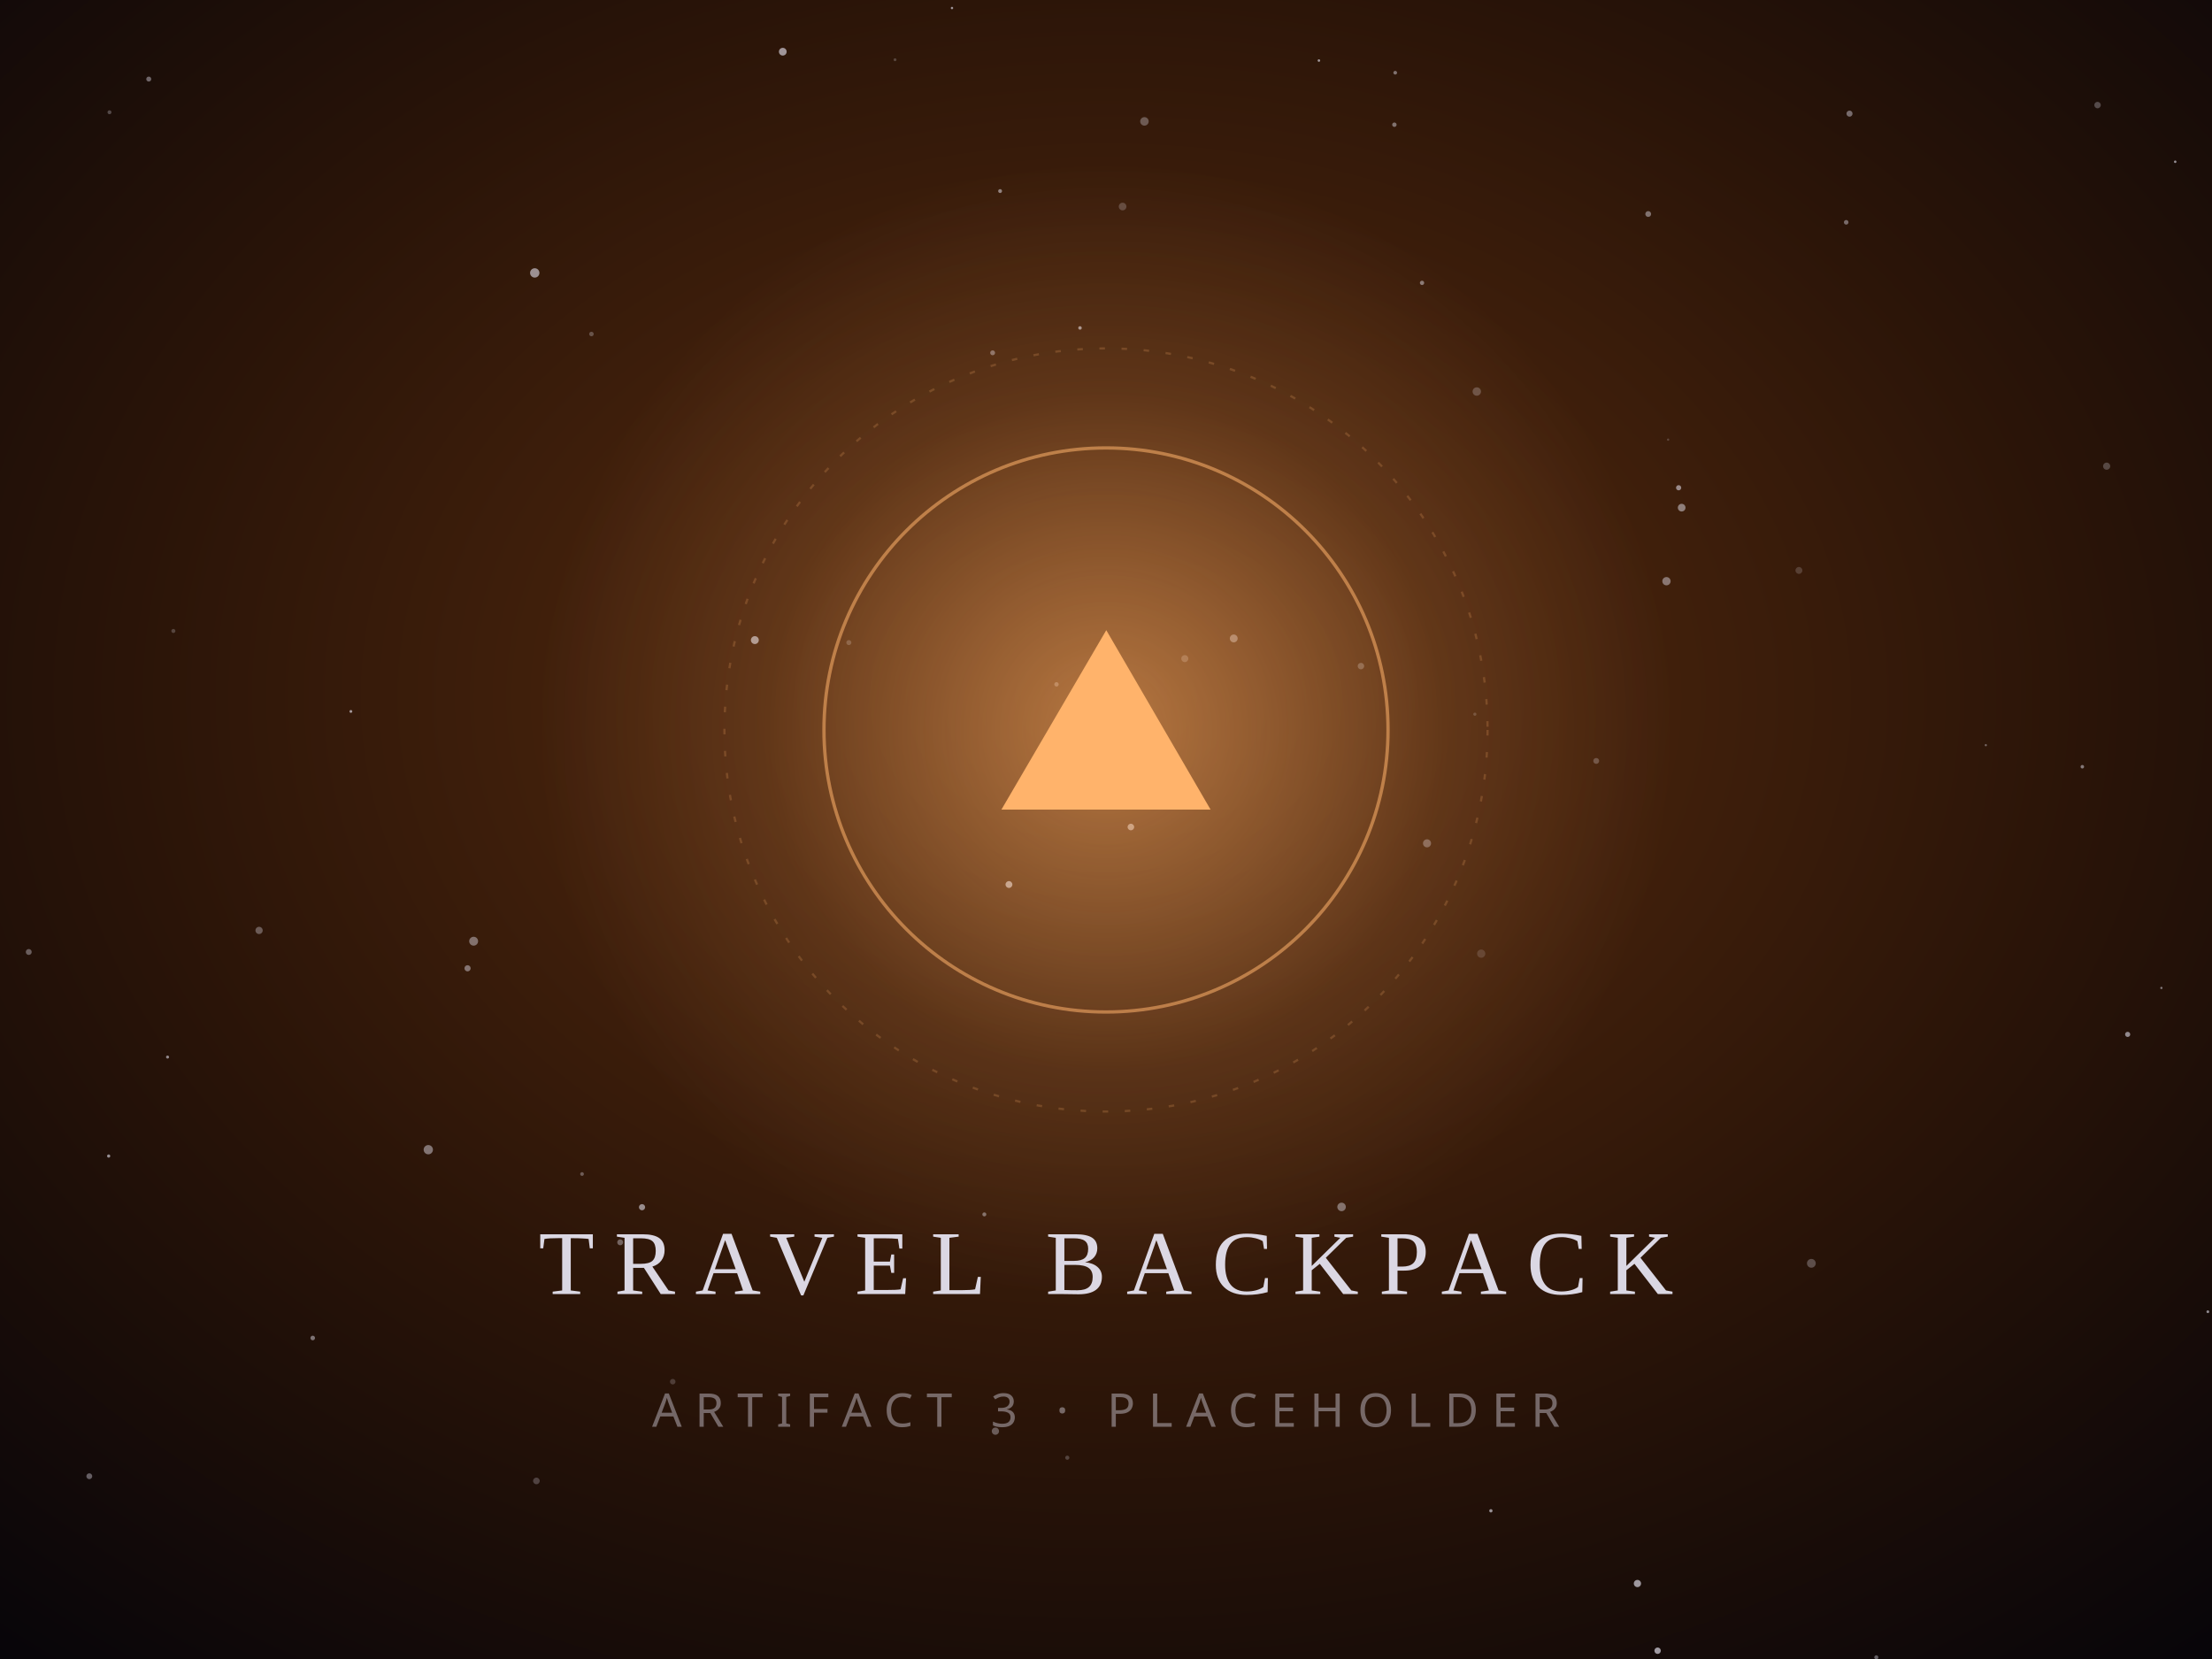
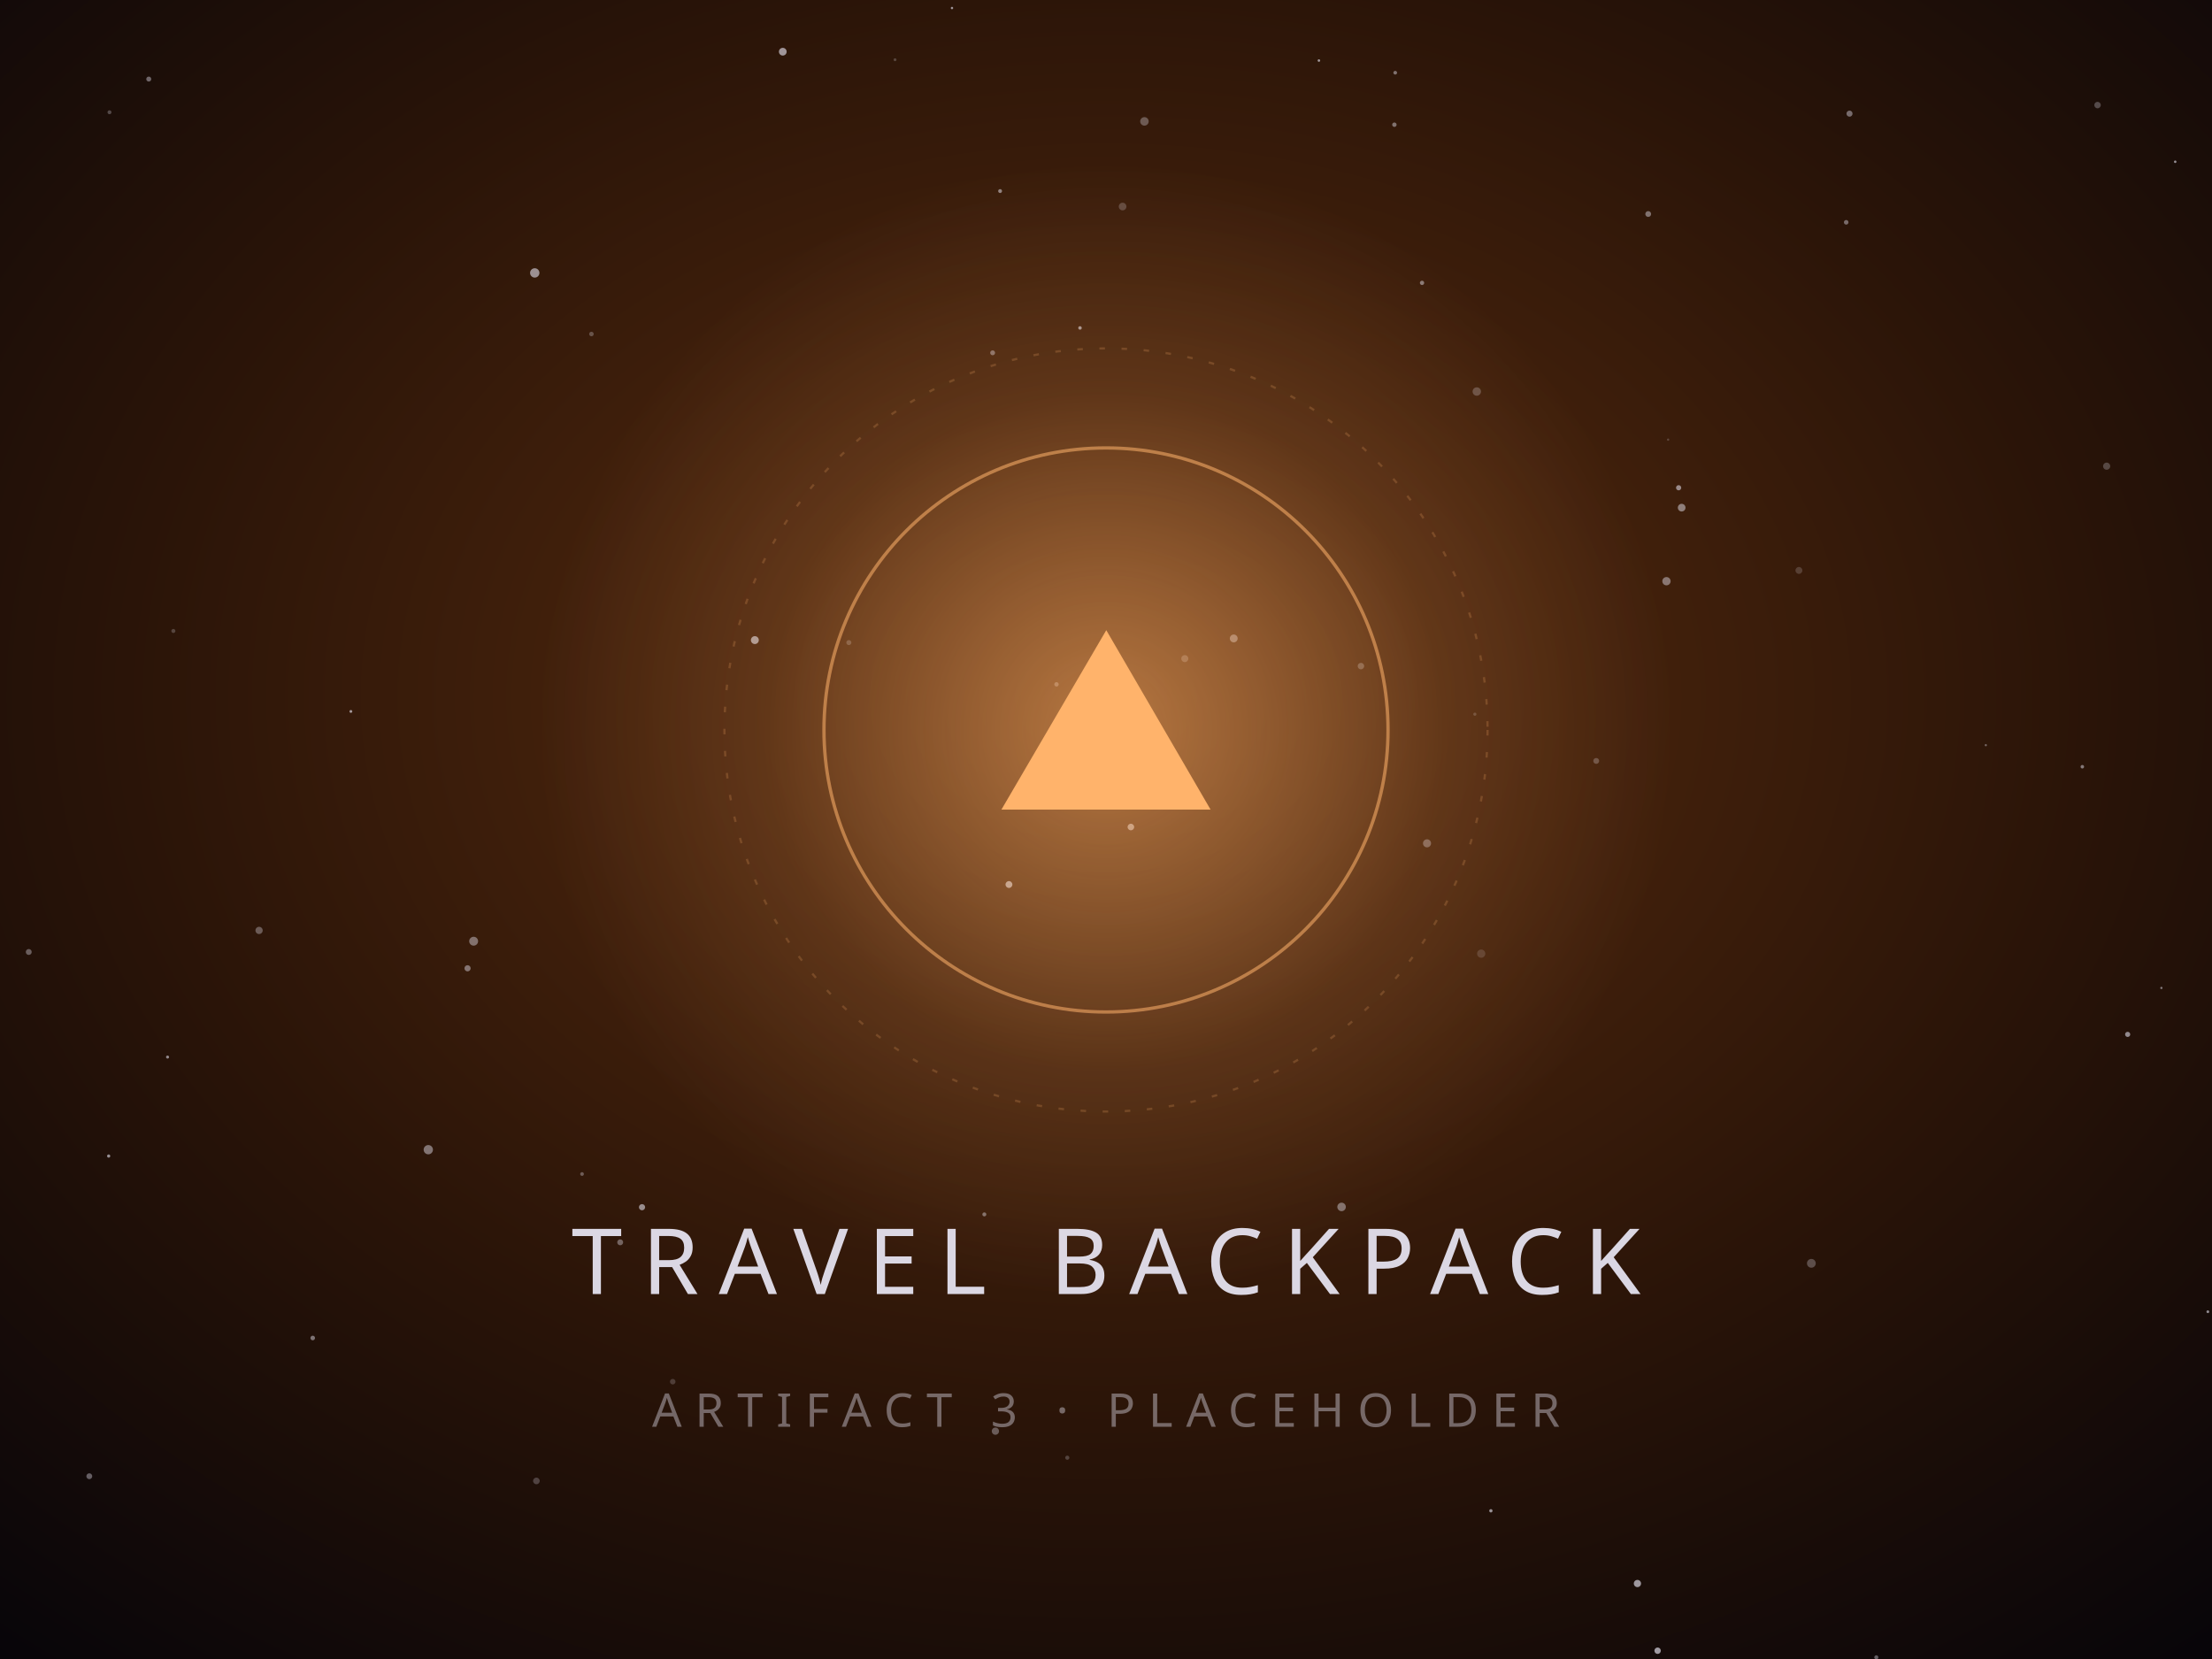
- <svg xmlns="http://www.w3.org/2000/svg" viewBox="0 0 800 600" font-family="Georgia, 'Times New Roman', serif">
+ <svg xmlns="http://www.w3.org/2000/svg" width="800" height="600" viewBox="0 0 800 600" font-family="'Trebuchet MS', 'Segoe UI', sans-serif">
  <defs>
    <radialGradient id="bg" cx="50%" cy="42%" r="80%">
      <stop offset="0%" stop-color="#5e2f10" />
      <stop offset="55%" stop-color="#2a1408" />
      <stop offset="100%" stop-color="#030309" />
    </radialGradient>
    <radialGradient id="halo" cx="50%" cy="50%" r="50%">
      <stop offset="0%" stop-color="#ffb36b" stop-opacity="0.55" />
      <stop offset="60%" stop-color="#ffb36b" stop-opacity="0.12" />
      <stop offset="100%" stop-color="#ffb36b" stop-opacity="0" />
    </radialGradient>
  </defs>
  <rect width="800" height="600" fill="url(#bg)" />
  <circle cx="386.0" cy="527.2" r="0.75" fill="#e9e7f5" opacity="0.23" />
  <circle cx="753.1" cy="277.3" r="0.64" fill="#e9e7f5" opacity="0.48" />
  <circle cx="602.7" cy="210.2" r="1.50" fill="#e9e7f5" opacity="0.44" />
  <circle cx="539.2" cy="546.4" r="0.60" fill="#e9e7f5" opacity="0.60" />
  <circle cx="361.7" cy="69.1" r="0.70" fill="#e9e7f5" opacity="0.50" />
  <circle cx="761.9" cy="168.6" r="1.29" fill="#e9e7f5" opacity="0.25" />
  <circle cx="718.2" cy="269.5" r="0.40" fill="#e9e7f5" opacity="0.38" />
  <circle cx="504.3" cy="45.1" r="0.80" fill="#e9e7f5" opacity="0.43" />
  <circle cx="406.0" cy="74.7" r="1.38" fill="#e9e7f5" opacity="0.23" />
  <circle cx="446.2" cy="230.9" r="1.42" fill="#e9e7f5" opacity="0.42" />
  <circle cx="798.5" cy="474.4" r="0.51" fill="#e9e7f5" opacity="0.57" />
  <circle cx="577.3" cy="275.2" r="1.06" fill="#e9e7f5" opacity="0.26" />
  <circle cx="194.0" cy="535.6" r="1.20" fill="#e9e7f5" opacity="0.24" />
  <circle cx="786.7" cy="58.5" r="0.45" fill="#e9e7f5" opacity="0.60" />
  <circle cx="224.3" cy="449.3" r="1.07" fill="#e9e7f5" opacity="0.37" />
  <circle cx="360.0" cy="517.6" r="1.31" fill="#e9e7f5" opacity="0.34" />
  <circle cx="492.2" cy="240.9" r="1.17" fill="#e9e7f5" opacity="0.27" />
  <circle cx="60.6" cy="382.3" r="0.55" fill="#e9e7f5" opacity="0.55" />
  <circle cx="62.7" cy="228.2" r="0.73" fill="#e9e7f5" opacity="0.23" />
  <circle cx="514.3" cy="102.3" r="0.78" fill="#e9e7f5" opacity="0.46" />
  <circle cx="769.5" cy="374.1" r="0.93" fill="#e9e7f5" opacity="0.56" />
  <circle cx="382.1" cy="247.5" r="0.80" fill="#e9e7f5" opacity="0.33" />
  <circle cx="485.2" cy="436.5" r="1.54" fill="#e9e7f5" opacity="0.42" />
  <circle cx="53.8" cy="28.6" r="0.90" fill="#e9e7f5" opacity="0.41" />
  <circle cx="428.5" cy="238.2" r="1.27" fill="#e9e7f5" opacity="0.25" />
  <circle cx="599.5" cy="597.0" r="1.16" fill="#e9e7f5" opacity="0.65" />
  <circle cx="758.6" cy="38.0" r="1.17" fill="#e9e7f5" opacity="0.28" />
  <circle cx="477.0" cy="21.9" r="0.46" fill="#e9e7f5" opacity="0.61" />
  <circle cx="781.7" cy="357.3" r="0.41" fill="#e9e7f5" opacity="0.49" />
  <circle cx="533.4" cy="258.3" r="0.57" fill="#e9e7f5" opacity="0.20" />
  <circle cx="307.0" cy="232.4" r="0.91" fill="#e9e7f5" opacity="0.23" />
  <circle cx="273.0" cy="231.5" r="1.43" fill="#e9e7f5" opacity="0.60" />
  <circle cx="39.6" cy="40.6" r="0.71" fill="#e9e7f5" opacity="0.27" />
  <circle cx="213.9" cy="120.8" r="0.82" fill="#e9e7f5" opacity="0.27" />
  <circle cx="171.3" cy="340.4" r="1.61" fill="#e9e7f5" opacity="0.42" />
  <circle cx="169.1" cy="350.2" r="1.12" fill="#e9e7f5" opacity="0.44" />
  <circle cx="413.9" cy="43.9" r="1.54" fill="#e9e7f5" opacity="0.31" />
  <circle cx="359.0" cy="127.6" r="0.88" fill="#e9e7f5" opacity="0.40" />
  <circle cx="356.0" cy="439.2" r="0.72" fill="#e9e7f5" opacity="0.42" />
  <circle cx="535.7" cy="344.9" r="1.49" fill="#e9e7f5" opacity="0.16" />
  <circle cx="592.2" cy="572.7" r="1.31" fill="#e9e7f5" opacity="0.63" />
  <circle cx="113.1" cy="483.9" r="0.83" fill="#e9e7f5" opacity="0.46" />
  <circle cx="504.6" cy="26.3" r="0.67" fill="#e9e7f5" opacity="0.43" />
  <circle cx="232.2" cy="436.6" r="1.12" fill="#e9e7f5" opacity="0.56" />
  <circle cx="678.6" cy="599.4" r="0.74" fill="#e9e7f5" opacity="0.38" />
  <circle cx="667.7" cy="80.4" r="0.83" fill="#e9e7f5" opacity="0.41" />
  <circle cx="32.3" cy="533.9" r="1.06" fill="#e9e7f5" opacity="0.38" />
  <circle cx="603.3" cy="159.0" r="0.41" fill="#e9e7f5" opacity="0.21" />
  <circle cx="534.1" cy="141.6" r="1.52" fill="#e9e7f5" opacity="0.25" />
  <circle cx="10.4" cy="344.3" r="1.07" fill="#e9e7f5" opacity="0.36" />
  <circle cx="409.0" cy="299.1" r="1.19" fill="#e9e7f5" opacity="0.58" />
  <circle cx="323.7" cy="21.6" r="0.52" fill="#e9e7f5" opacity="0.23" />
  <circle cx="93.7" cy="336.5" r="1.31" fill="#e9e7f5" opacity="0.33" />
  <circle cx="607.1" cy="176.4" r="0.94" fill="#e9e7f5" opacity="0.54" />
  <circle cx="655.1" cy="456.9" r="1.59" fill="#e9e7f5" opacity="0.28" />
  <circle cx="210.5" cy="424.6" r="0.67" fill="#e9e7f5" opacity="0.33" />
  <circle cx="608.2" cy="183.6" r="1.39" fill="#e9e7f5" opacity="0.48" />
  <circle cx="364.9" cy="319.9" r="1.24" fill="#e9e7f5" opacity="0.63" />
  <circle cx="390.6" cy="118.6" r="0.63" fill="#e9e7f5" opacity="0.58" />
  <circle cx="39.3" cy="418.1" r="0.58" fill="#e9e7f5" opacity="0.59" />
  <circle cx="668.9" cy="41.1" r="1.10" fill="#e9e7f5" opacity="0.42" />
  <circle cx="516.1" cy="305.0" r="1.46" fill="#e9e7f5" opacity="0.33" />
  <circle cx="193.4" cy="98.7" r="1.69" fill="#e9e7f5" opacity="0.58" />
  <circle cx="154.9" cy="415.8" r="1.68" fill="#e9e7f5" opacity="0.45" />
  <circle cx="344.3" cy="2.9" r="0.43" fill="#e9e7f5" opacity="0.61" />
  <circle cx="126.9" cy="257.3" r="0.51" fill="#e9e7f5" opacity="0.61" />
  <circle cx="596.1" cy="77.4" r="1.05" fill="#e9e7f5" opacity="0.43" />
  <circle cx="283.1" cy="18.7" r="1.40" fill="#e9e7f5" opacity="0.61" />
  <circle cx="650.6" cy="206.3" r="1.25" fill="#e9e7f5" opacity="0.18" />
  <circle cx="243.3" cy="499.7" r="1.00" fill="#e9e7f5" opacity="0.20" />
  <circle cx="400" cy="264" r="204" fill="url(#halo)" />
  <circle cx="400" cy="264" r="102" fill="none" stroke="#ffb36b" stroke-opacity="0.55" stroke-width="1.2" />
  <circle cx="400" cy="264" r="138" fill="none" stroke="#ffb36b" stroke-opacity="0.2" stroke-width="0.8" stroke-dasharray="2 6" />
  <text x="50%" y="264" text-anchor="middle" dominant-baseline="central" font-size="96" fill="#ffb36b">⛰</text>
  <text x="50%" y="468" text-anchor="middle" font-size="33" letter-spacing="7.2" fill="#e9e7f5" opacity="0.92">TRAVEL BACKPACK</text>
  <text x="50%" y="516" text-anchor="middle" font-family="'Segoe UI', sans-serif" font-size="16.8" letter-spacing="4.8" fill="#e9e7f5" opacity="0.4">ARTIFACT 3 · PLACEHOLDER</text>
</svg>
